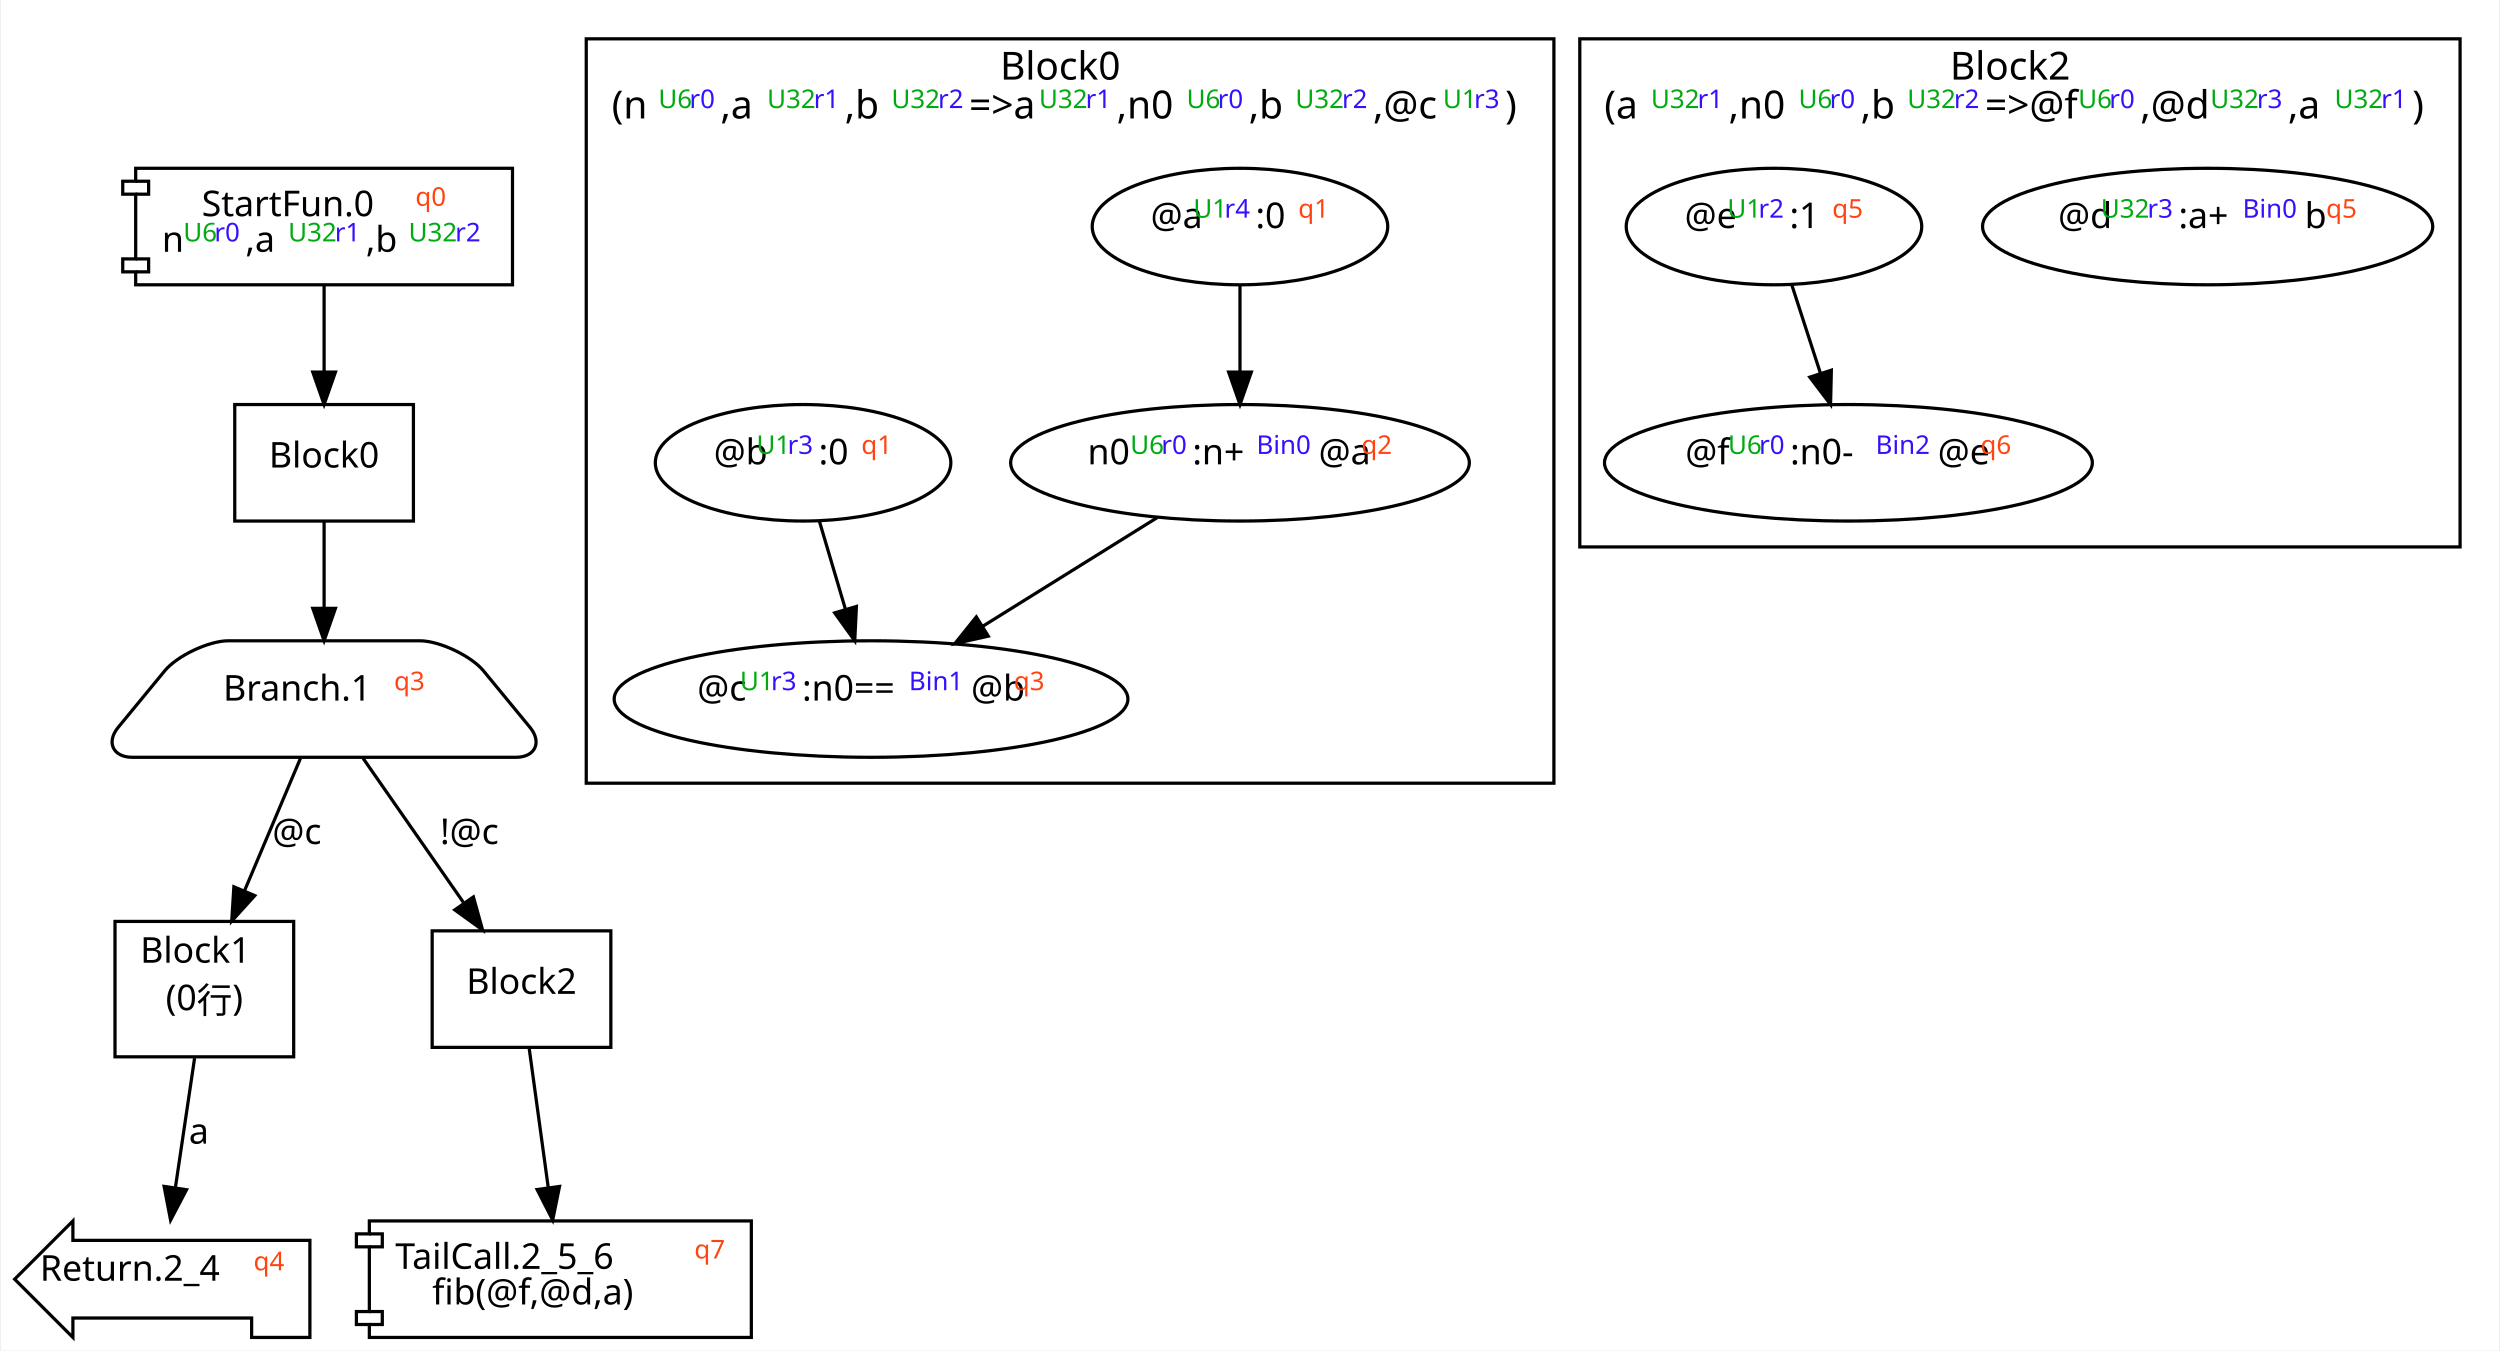
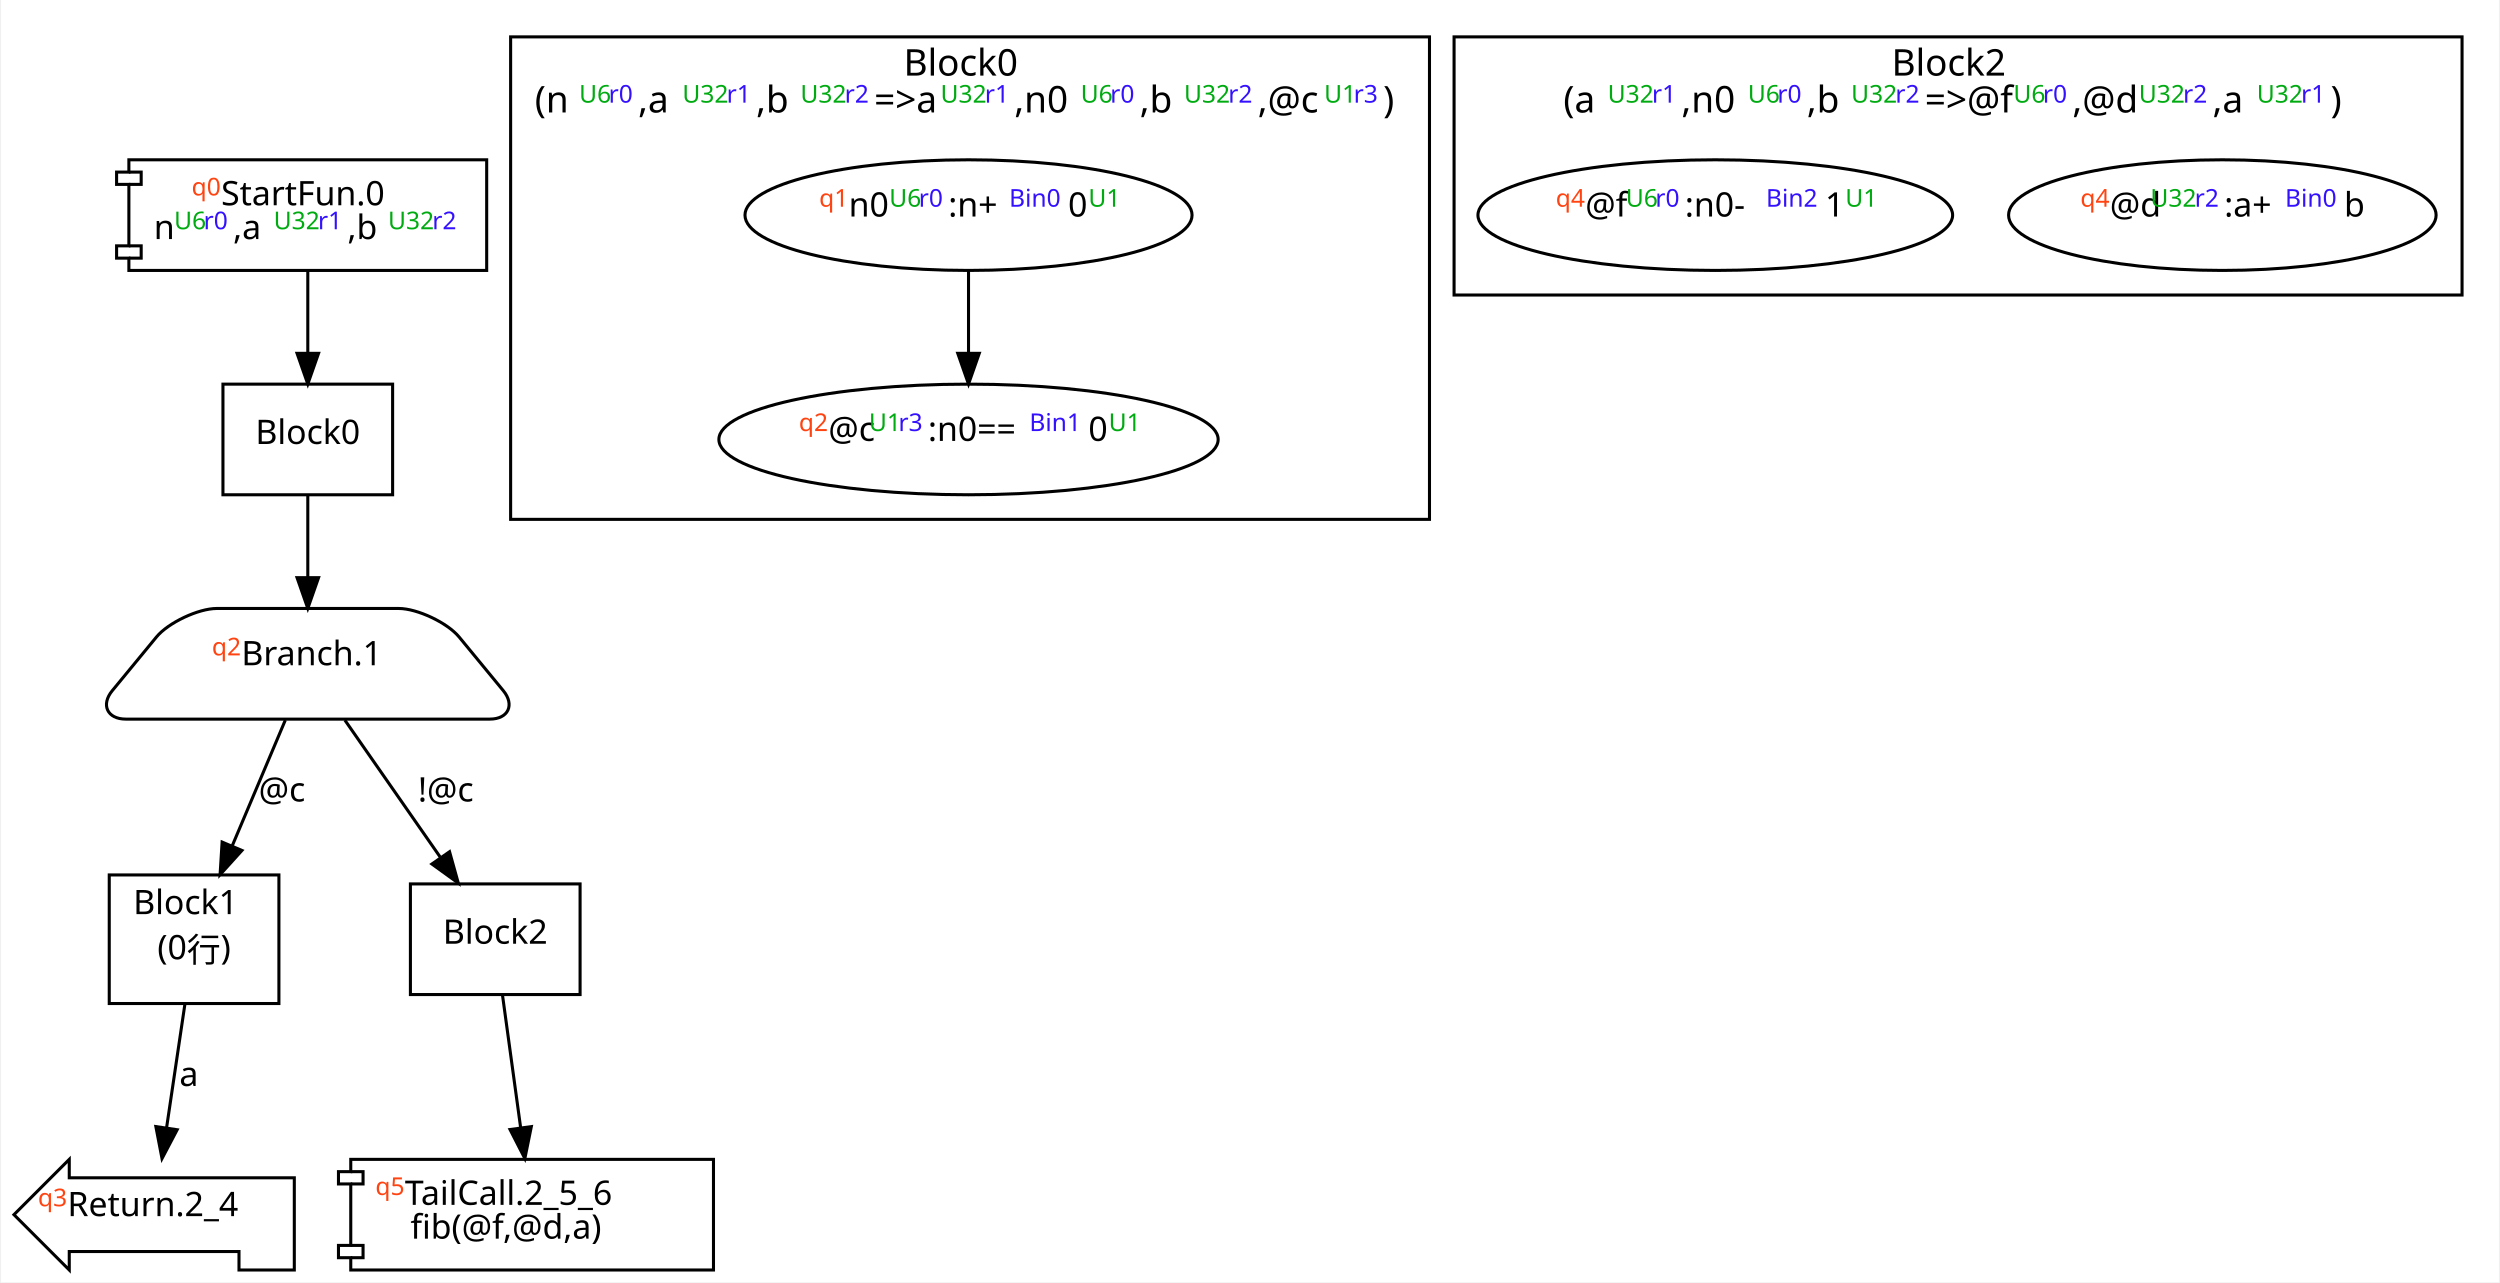
- <svg xmlns="http://www.w3.org/2000/svg" width="772pt" height="417pt" viewBox="0.00 0.00 771.81 417.26">
+ <svg xmlns="http://www.w3.org/2000/svg" width="813pt" height="417pt" viewBox="0.00 0.00 812.81 417.26">
  <g id="graph0" class="graph" transform="scale(1 1) rotate(0) translate(4 413.26)">
-     <polygon fill="white" stroke="transparent" points="-4,4 -4,-413.26 767.81,-413.26 767.81,4 -4,4" />
+     <polygon fill="white" stroke="transparent" points="-4,4 -4,-413.26 808.81,-413.26 808.81,4 -4,4" />
    <g id="clust1" class="cluster">
-       <polygon fill="none" stroke="black" points="176.81,-171.26 176.81,-401.26 475.81,-401.26 475.81,-171.26 176.81,-171.26" />
-       <text text-anchor="start" x="304.7" y="-388.66" font-family="Monaco" font-size="12.00">Block0</text>
-       <text text-anchor="start" x="184.68" y="-376.66" font-family="Monaco" font-size="12.00">(n</text>
-       <text text-anchor="start" x="199.09" y="-376.66" font-family="Monaco" baseline-shift="super" font-size="8.00" fill="#00aa11">U6</text>
-       <text text-anchor="start" x="208.69" y="-376.66" font-family="Monaco" baseline-shift="super" font-size="8.00" fill="#3311ff">r0</text>
-       <text text-anchor="start" x="218.29" y="-376.66" font-family="Monaco" font-size="12.00">,a</text>
-       <text text-anchor="start" x="232.69" y="-376.66" font-family="Monaco" baseline-shift="super" font-size="8.00" fill="#00aa11">U32</text>
-       <text text-anchor="start" x="247.09" y="-376.66" font-family="Monaco" baseline-shift="super" font-size="8.00" fill="#3311ff">r1</text>
-       <text text-anchor="start" x="256.69" y="-376.66" font-family="Monaco" font-size="12.00">,b</text>
-       <text text-anchor="start" x="271.1" y="-376.66" font-family="Monaco" baseline-shift="super" font-size="8.00" fill="#00aa11">U32</text>
-       <text text-anchor="start" x="285.5" y="-376.66" font-family="Monaco" baseline-shift="super" font-size="8.00" fill="#3311ff">r2</text>
-       <text text-anchor="start" x="295.1" y="-376.66" font-family="Monaco" font-size="12.00">=&gt;a</text>
-       <text text-anchor="start" x="316.7" y="-376.66" font-family="Monaco" baseline-shift="super" font-size="8.00" fill="#00aa11">U32</text>
-       <text text-anchor="start" x="331.11" y="-376.66" font-family="Monaco" baseline-shift="super" font-size="8.00" fill="#3311ff">r1</text>
-       <text text-anchor="start" x="340.71" y="-376.66" font-family="Monaco" font-size="12.00">,n0</text>
-       <text text-anchor="start" x="362.31" y="-376.66" font-family="Monaco" baseline-shift="super" font-size="8.00" fill="#00aa11">U6</text>
-       <text text-anchor="start" x="371.91" y="-376.66" font-family="Monaco" baseline-shift="super" font-size="8.00" fill="#3311ff">r0</text>
-       <text text-anchor="start" x="381.52" y="-376.66" font-family="Monaco" font-size="12.00">,b</text>
-       <text text-anchor="start" x="395.92" y="-376.66" font-family="Monaco" baseline-shift="super" font-size="8.00" fill="#00aa11">U32</text>
-       <text text-anchor="start" x="410.32" y="-376.66" font-family="Monaco" baseline-shift="super" font-size="8.00" fill="#3311ff">r2</text>
-       <text text-anchor="start" x="419.92" y="-376.66" font-family="Monaco" font-size="12.00">,@c</text>
-       <text text-anchor="start" x="441.52" y="-376.66" font-family="Monaco" baseline-shift="super" font-size="8.00" fill="#00aa11">U1</text>
-       <text text-anchor="start" x="451.13" y="-376.66" font-family="Monaco" baseline-shift="super" font-size="8.00" fill="#3311ff">r3</text>
-       <text text-anchor="start" x="460.73" y="-376.66" font-family="Monaco" font-size="12.00">)</text>
+       <polygon fill="none" stroke="black" points="161.81,-244.26 161.81,-401.26 460.81,-401.26 460.81,-244.26 161.81,-244.26" />
+       <text text-anchor="start" x="289.7" y="-388.66" font-family="Monaco" font-size="12.00">Block0</text>
+       <text text-anchor="start" x="169.68" y="-376.66" font-family="Monaco" font-size="12.00">(n</text>
+       <text text-anchor="start" x="184.09" y="-376.66" font-family="Monaco" baseline-shift="super" font-size="8.00" fill="#00aa11">U6</text>
+       <text text-anchor="start" x="193.69" y="-376.66" font-family="Monaco" baseline-shift="super" font-size="8.00" fill="#3311ff">r0</text>
+       <text text-anchor="start" x="203.29" y="-376.66" font-family="Monaco" font-size="12.00">,a</text>
+       <text text-anchor="start" x="217.69" y="-376.66" font-family="Monaco" baseline-shift="super" font-size="8.00" fill="#00aa11">U32</text>
+       <text text-anchor="start" x="232.09" y="-376.66" font-family="Monaco" baseline-shift="super" font-size="8.00" fill="#3311ff">r1</text>
+       <text text-anchor="start" x="241.69" y="-376.66" font-family="Monaco" font-size="12.00">,b</text>
+       <text text-anchor="start" x="256.1" y="-376.66" font-family="Monaco" baseline-shift="super" font-size="8.00" fill="#00aa11">U32</text>
+       <text text-anchor="start" x="270.5" y="-376.66" font-family="Monaco" baseline-shift="super" font-size="8.00" fill="#3311ff">r2</text>
+       <text text-anchor="start" x="280.1" y="-376.66" font-family="Monaco" font-size="12.00">=&gt;a</text>
+       <text text-anchor="start" x="301.7" y="-376.66" font-family="Monaco" baseline-shift="super" font-size="8.00" fill="#00aa11">U32</text>
+       <text text-anchor="start" x="316.11" y="-376.66" font-family="Monaco" baseline-shift="super" font-size="8.00" fill="#3311ff">r1</text>
+       <text text-anchor="start" x="325.71" y="-376.66" font-family="Monaco" font-size="12.00">,n0</text>
+       <text text-anchor="start" x="347.31" y="-376.66" font-family="Monaco" baseline-shift="super" font-size="8.00" fill="#00aa11">U6</text>
+       <text text-anchor="start" x="356.91" y="-376.66" font-family="Monaco" baseline-shift="super" font-size="8.00" fill="#3311ff">r0</text>
+       <text text-anchor="start" x="366.52" y="-376.66" font-family="Monaco" font-size="12.00">,b</text>
+       <text text-anchor="start" x="380.92" y="-376.66" font-family="Monaco" baseline-shift="super" font-size="8.00" fill="#00aa11">U32</text>
+       <text text-anchor="start" x="395.32" y="-376.66" font-family="Monaco" baseline-shift="super" font-size="8.00" fill="#3311ff">r2</text>
+       <text text-anchor="start" x="404.92" y="-376.66" font-family="Monaco" font-size="12.00">,@c</text>
+       <text text-anchor="start" x="426.52" y="-376.66" font-family="Monaco" baseline-shift="super" font-size="8.00" fill="#00aa11">U1</text>
+       <text text-anchor="start" x="436.13" y="-376.66" font-family="Monaco" baseline-shift="super" font-size="8.00" fill="#3311ff">r3</text>
+       <text text-anchor="start" x="445.73" y="-376.66" font-family="Monaco" font-size="12.00">)</text>
    </g>
    <g id="clust2" class="cluster">
-       <polygon fill="none" stroke="black" points="483.81,-244.26 483.81,-401.26 755.81,-401.26 755.81,-244.26 483.81,-244.26" />
-       <text text-anchor="start" x="598.2" y="-388.66" font-family="Monaco" font-size="12.00">Block2</text>
-       <text text-anchor="start" x="491.39" y="-376.66" font-family="Monaco" font-size="12.00">(a</text>
-       <text text-anchor="start" x="505.79" y="-376.66" font-family="Monaco" baseline-shift="super" font-size="8.00" fill="#00aa11">U32</text>
-       <text text-anchor="start" x="520.19" y="-376.66" font-family="Monaco" baseline-shift="super" font-size="8.00" fill="#3311ff">r1</text>
-       <text text-anchor="start" x="529.79" y="-376.66" font-family="Monaco" font-size="12.00">,n0</text>
-       <text text-anchor="start" x="551.4" y="-376.66" font-family="Monaco" baseline-shift="super" font-size="8.00" fill="#00aa11">U6</text>
-       <text text-anchor="start" x="561" y="-376.66" font-family="Monaco" baseline-shift="super" font-size="8.00" fill="#3311ff">r0</text>
-       <text text-anchor="start" x="570.6" y="-376.66" font-family="Monaco" font-size="12.00">,b</text>
-       <text text-anchor="start" x="585" y="-376.66" font-family="Monaco" baseline-shift="super" font-size="8.00" fill="#00aa11">U32</text>
-       <text text-anchor="start" x="599.4" y="-376.66" font-family="Monaco" baseline-shift="super" font-size="8.00" fill="#3311ff">r2</text>
-       <text text-anchor="start" x="609" y="-376.66" font-family="Monaco" font-size="12.00">=&gt;@f</text>
-       <text text-anchor="start" x="637.81" y="-376.66" font-family="Monaco" baseline-shift="super" font-size="8.00" fill="#00aa11">U6</text>
-       <text text-anchor="start" x="647.41" y="-376.66" font-family="Monaco" baseline-shift="super" font-size="8.00" fill="#3311ff">r0</text>
-       <text text-anchor="start" x="657.01" y="-376.66" font-family="Monaco" font-size="12.00">,@d</text>
-       <text text-anchor="start" x="678.62" y="-376.66" font-family="Monaco" baseline-shift="super" font-size="8.00" fill="#00aa11">U32</text>
-       <text text-anchor="start" x="693.02" y="-376.66" font-family="Monaco" baseline-shift="super" font-size="8.00" fill="#3311ff">r3</text>
-       <text text-anchor="start" x="702.62" y="-376.66" font-family="Monaco" font-size="12.00">,a</text>
-       <text text-anchor="start" x="717.02" y="-376.66" font-family="Monaco" baseline-shift="super" font-size="8.00" fill="#00aa11">U32</text>
-       <text text-anchor="start" x="731.42" y="-376.66" font-family="Monaco" baseline-shift="super" font-size="8.00" fill="#3311ff">r1</text>
-       <text text-anchor="start" x="741.03" y="-376.66" font-family="Monaco" font-size="12.00">)</text>
+       <polygon fill="none" stroke="black" points="468.81,-317.26 468.81,-401.26 796.81,-401.26 796.81,-317.26 468.81,-317.26" />
+       <text text-anchor="start" x="611.2" y="-388.66" font-family="Monaco" font-size="12.00">Block2</text>
+       <text text-anchor="start" x="504.39" y="-376.66" font-family="Monaco" font-size="12.00">(a</text>
+       <text text-anchor="start" x="518.79" y="-376.66" font-family="Monaco" baseline-shift="super" font-size="8.00" fill="#00aa11">U32</text>
+       <text text-anchor="start" x="533.19" y="-376.66" font-family="Monaco" baseline-shift="super" font-size="8.00" fill="#3311ff">r1</text>
+       <text text-anchor="start" x="542.79" y="-376.66" font-family="Monaco" font-size="12.00">,n0</text>
+       <text text-anchor="start" x="564.4" y="-376.66" font-family="Monaco" baseline-shift="super" font-size="8.00" fill="#00aa11">U6</text>
+       <text text-anchor="start" x="574" y="-376.66" font-family="Monaco" baseline-shift="super" font-size="8.00" fill="#3311ff">r0</text>
+       <text text-anchor="start" x="583.6" y="-376.66" font-family="Monaco" font-size="12.00">,b</text>
+       <text text-anchor="start" x="598" y="-376.66" font-family="Monaco" baseline-shift="super" font-size="8.00" fill="#00aa11">U32</text>
+       <text text-anchor="start" x="612.4" y="-376.66" font-family="Monaco" baseline-shift="super" font-size="8.00" fill="#3311ff">r2</text>
+       <text text-anchor="start" x="622" y="-376.66" font-family="Monaco" font-size="12.00">=&gt;@f</text>
+       <text text-anchor="start" x="650.81" y="-376.66" font-family="Monaco" baseline-shift="super" font-size="8.00" fill="#00aa11">U6</text>
+       <text text-anchor="start" x="660.41" y="-376.66" font-family="Monaco" baseline-shift="super" font-size="8.00" fill="#3311ff">r0</text>
+       <text text-anchor="start" x="670.01" y="-376.66" font-family="Monaco" font-size="12.00">,@d</text>
+       <text text-anchor="start" x="691.62" y="-376.66" font-family="Monaco" baseline-shift="super" font-size="8.00" fill="#00aa11">U32</text>
+       <text text-anchor="start" x="706.02" y="-376.66" font-family="Monaco" baseline-shift="super" font-size="8.00" fill="#3311ff">r2</text>
+       <text text-anchor="start" x="715.62" y="-376.66" font-family="Monaco" font-size="12.00">,a</text>
+       <text text-anchor="start" x="730.02" y="-376.66" font-family="Monaco" baseline-shift="super" font-size="8.00" fill="#00aa11">U32</text>
+       <text text-anchor="start" x="744.42" y="-376.66" font-family="Monaco" baseline-shift="super" font-size="8.00" fill="#3311ff">r1</text>
+       <text text-anchor="start" x="754.03" y="-376.66" font-family="Monaco" font-size="12.00">)</text>
    </g>
    <g id="node1" class="node">
      <polygon fill="none" stroke="black" points="154.02,-361.26 37.59,-361.26 37.59,-357.26 33.59,-357.26 33.59,-353.26 37.59,-353.26 37.59,-333.26 33.59,-333.26 33.59,-329.26 37.59,-329.26 37.59,-325.26 154.02,-325.26 154.02,-361.26" />
      <polyline fill="none" stroke="black" points="37.59,-357.26 41.59,-357.26 41.59,-353.26 37.59,-353.26 " />
      <polyline fill="none" stroke="black" points="37.59,-333.26 41.59,-333.26 41.59,-329.26 37.59,-329.26 " />
-       <text text-anchor="start" x="58" y="-346.46" font-family="Monaco" font-size="11.00">StartFun.0</text>
-       <text text-anchor="start" x="124.01" y="-346.46" font-family="Monaco" baseline-shift="super" font-size="8.00" fill="#ff4411">q0</text>
+       <text text-anchor="start" x="58" y="-346.46" font-family="Monaco" baseline-shift="super" font-size="8.00" fill="#ff4411">q0</text>
+       <text text-anchor="start" x="67.6" y="-346.46" font-family="Monaco" font-size="11.00">StartFun.0</text>
      <text text-anchor="start" x="45.7" y="-335.46" font-family="Monaco" font-size="11.00">n</text>
      <text text-anchor="start" x="52.3" y="-335.46" font-family="Monaco" baseline-shift="super" font-size="8.00" fill="#00aa11">U6</text>
      <text text-anchor="start" x="61.9" y="-335.46" font-family="Monaco" baseline-shift="super" font-size="8.00" fill="#3311ff">r0</text>
      <text text-anchor="start" x="71.5" y="-335.46" font-family="Monaco" font-size="11.00">,a</text>
      <text text-anchor="start" x="84.7" y="-335.46" font-family="Monaco" baseline-shift="super" font-size="8.00" fill="#00aa11">U32</text>
      <text text-anchor="start" x="99.11" y="-335.46" font-family="Monaco" baseline-shift="super" font-size="8.00" fill="#3311ff">r1</text>
      <text text-anchor="start" x="108.71" y="-335.46" font-family="Monaco" font-size="11.00">,b</text>
      <text text-anchor="start" x="121.91" y="-335.46" font-family="Monaco" baseline-shift="super" font-size="8.00" fill="#00aa11">U32</text>
      <text text-anchor="start" x="136.31" y="-335.46" font-family="Monaco" baseline-shift="super" font-size="8.00" fill="#3311ff">r2</text>
    </g>
    <g id="node2" class="node">
      <polygon fill="none" stroke="black" points="123.41,-288.26 68.2,-288.26 68.2,-252.26 123.41,-252.26 123.41,-288.26" />
      <text text-anchor="middle" x="95.81" y="-268.79" font-family="Monaco" font-size="11.00">Block0</text>
    </g>
    <g id="edge1" class="edge">
      <path fill="none" stroke="black" d="M95.81,-325.07C95.81,-317.04 95.81,-307.3 95.81,-298.32" />
      <polygon fill="black" stroke="black" points="99.31,-298.28 95.81,-288.28 92.31,-298.28 99.31,-298.28" />
    </g>
    <g id="node3" class="node">
      <path fill="none" stroke="black" d="M125.41,-215.26C125.41,-215.26 66.2,-215.26 66.2,-215.26 60.2,-215.26 50.39,-210.62 46.57,-205.99 46.57,-205.99 32.19,-188.52 32.19,-188.52 28.38,-183.89 30.57,-179.26 36.57,-179.26 36.57,-179.26 155.05,-179.26 155.05,-179.26 161.05,-179.26 163.23,-183.89 159.42,-188.52 159.42,-188.52 145.04,-205.99 145.04,-205.99 141.23,-210.62 131.41,-215.26 125.41,-215.26" />
-       <text text-anchor="start" x="64.6" y="-196.79" font-family="Monaco" font-size="11.00">Branch.1</text>
-       <text text-anchor="start" x="117.41" y="-196.79" font-family="Monaco" baseline-shift="super" font-size="8.00" fill="#ff4411">q3</text>
+       <text text-anchor="start" x="64.6" y="-196.79" font-family="Monaco" baseline-shift="super" font-size="8.00" fill="#ff4411">q2</text>
+       <text text-anchor="start" x="74.2" y="-196.79" font-family="Monaco" font-size="11.00">Branch.1</text>
    </g>
    <g id="edge2" class="edge">
      <path fill="none" stroke="black" d="M95.81,-252.07C95.81,-244.04 95.81,-234.3 95.81,-225.32" />
      <polygon fill="black" stroke="black" points="99.31,-225.28 95.81,-215.28 92.31,-225.28 99.31,-225.28" />
    </g>
    <g id="node4" class="node">
      <polygon fill="none" stroke="black" points="86.41,-128.55 31.2,-128.55 31.2,-86.71 86.41,-86.71 86.41,-128.55" />
      <text text-anchor="start" x="39" y="-115.79" font-family="Monaco" font-size="11.00">Block1</text>
      <text text-anchor="middle" x="58.81" y="-101.12" font-family="Monaco" font-size="11.00">(0行)</text>
    </g>
    <g id="edge3" class="edge">
      <path fill="none" stroke="black" d="M88.5,-178.94C83.58,-167.3 76.98,-151.67 71.25,-138.1" />
      <polygon fill="black" stroke="black" points="74.38,-136.52 67.27,-128.66 67.93,-139.24 74.38,-136.52" />
      <text text-anchor="middle" x="87.41" y="-152.46" font-family="Monaco" font-size="11.00">@c</text>
    </g>
    <g id="node5" class="node">
      <polygon fill="none" stroke="black" points="184.41,-125.63 129.2,-125.63 129.2,-89.63 184.41,-89.63 184.41,-125.63" />
      <text text-anchor="middle" x="156.81" y="-106.16" font-family="Monaco" font-size="11.00">Block2</text>
    </g>
    <g id="edge4" class="edge">
      <path fill="none" stroke="black" d="M107.86,-178.94C116.71,-166.22 128.89,-148.72 138.89,-134.37" />
      <polygon fill="black" stroke="black" points="141.94,-136.11 144.78,-125.9 136.19,-132.11 141.94,-136.11" />
      <text text-anchor="middle" x="140.71" y="-152.46" font-family="Monaco" font-size="11.00">!@c</text>
    </g>
    <g id="node6" class="node">
      <polygon fill="none" stroke="black" points="91.42,-30 18.19,-30 18.19,-36 0.19,-18 18.19,0 18.19,-6 73.42,-6 73.42,0 91.42,0 91.42,-30" />
-       <text text-anchor="start" x="8" y="-17.53" font-family="Monaco" font-size="11.00">Return.2_4</text>
-       <text text-anchor="start" x="74.01" y="-17.53" font-family="Monaco" baseline-shift="super" font-size="8.00" fill="#ff4411">q4</text>
+       <text text-anchor="start" x="8" y="-17.53" font-family="Monaco" baseline-shift="super" font-size="8.00" fill="#ff4411">q3</text>
+       <text text-anchor="start" x="17.6" y="-17.53" font-family="Monaco" font-size="11.00">Return.2_4</text>
    </g>
    <g id="edge5" class="edge">
      <path fill="none" stroke="black" d="M55.79,-86.3C54.03,-74.45 51.79,-59.35 49.88,-46.45" />
      <polygon fill="black" stroke="black" points="53.3,-45.64 48.37,-36.26 46.37,-46.67 53.3,-45.64" />
      <text text-anchor="middle" x="57.11" y="-59.87" font-family="Monaco" font-size="11.00">a</text>
    </g>
    <g id="node7" class="node">
      <polygon fill="none" stroke="black" points="227.82,-36 109.79,-36 109.79,-32 105.79,-32 105.79,-28 109.79,-28 109.79,-8 105.79,-8 105.79,-4 109.79,-4 109.79,0 227.82,0 227.82,-36" />
      <polyline fill="none" stroke="black" points="109.79,-32 113.79,-32 113.79,-28 109.79,-28 " />
      <polyline fill="none" stroke="black" points="109.79,-8 113.79,-8 113.79,-4 109.79,-4 " />
-       <text text-anchor="start" x="117.8" y="-21.2" font-family="Monaco" font-size="11.00">TailCall.2_5_6</text>
-       <text text-anchor="start" x="210.21" y="-21.2" font-family="Monaco" baseline-shift="super" font-size="8.00" fill="#ff4411">q7</text>
+       <text text-anchor="start" x="117.8" y="-21.2" font-family="Monaco" baseline-shift="super" font-size="8.00" fill="#ff4411">q5</text>
+       <text text-anchor="start" x="127.4" y="-21.2" font-family="Monaco" font-size="11.00">TailCall.2_5_6</text>
      <text text-anchor="start" x="129.2" y="-10.2" font-family="Monaco" font-size="11.00">fib(@f,@d,a)</text>
    </g>
    <g id="edge6" class="edge">
      <path fill="none" stroke="black" d="M159.18,-89.32C160.85,-77.07 163.14,-60.41 165.06,-46.38" />
      <polygon fill="black" stroke="black" points="168.55,-46.66 166.44,-36.28 161.62,-45.71 168.55,-46.66" />
    </g>
    <g id="node8" class="node">
-       <ellipse fill="none" stroke="black" cx="378.81" cy="-343.26" rx="45.66" ry="18" />
-       <text text-anchor="start" x="351.2" y="-342.79" font-family="Monaco" font-size="11.00">@a</text>
-       <text text-anchor="start" x="364.4" y="-342.79" font-family="Monaco" baseline-shift="super" font-size="8.00" fill="#00aa11">U1</text>
-       <text text-anchor="start" x="374.01" y="-342.79" font-family="Monaco" baseline-shift="super" font-size="8.00" fill="#3311ff">r4</text>
-       <text text-anchor="start" x="383.61" y="-342.79" font-family="Monaco" font-size="11.00">:0</text>
-       <text text-anchor="start" x="396.81" y="-342.79" font-family="Monaco" baseline-shift="super" font-size="8.00" fill="#ff4411">q1</text>
+       <ellipse fill="none" stroke="black" cx="310.81" cy="-343.26" rx="72.74" ry="18" />
+       <text text-anchor="start" x="262.2" y="-342.79" font-family="Monaco" baseline-shift="super" font-size="8.00" fill="#ff4411">q1</text>
+       <text text-anchor="start" x="271.8" y="-342.79" font-family="Monaco" font-size="11.00">n0</text>
+       <text text-anchor="start" x="285" y="-342.79" font-family="Monaco" baseline-shift="super" font-size="8.00" fill="#00aa11">U6</text>
+       <text text-anchor="start" x="294.6" y="-342.79" font-family="Monaco" baseline-shift="super" font-size="8.00" fill="#3311ff">r0</text>
+       <text text-anchor="start" x="304.21" y="-342.79" font-family="Monaco" font-size="11.00">:n+</text>
+       <text text-anchor="start" x="324.01" y="-342.79" font-family="Monaco" baseline-shift="super" font-size="8.00" fill="#3311ff">Bin0</text>
+       <text text-anchor="start" x="343.21" y="-342.79" font-family="Monaco" font-size="11.00">0</text>
+       <text text-anchor="start" x="349.81" y="-342.79" font-family="Monaco" baseline-shift="super" font-size="8.00" fill="#00aa11">U1</text>
    </g>
    <g id="node9" class="node">
-       <ellipse fill="none" stroke="black" cx="378.81" cy="-270.26" rx="70.87" ry="18" />
-       <text text-anchor="start" x="331.7" y="-269.79" font-family="Monaco" font-size="11.00">n0</text>
-       <text text-anchor="start" x="344.9" y="-269.79" font-family="Monaco" baseline-shift="super" font-size="8.00" fill="#00aa11">U6</text>
-       <text text-anchor="start" x="354.5" y="-269.79" font-family="Monaco" baseline-shift="super" font-size="8.00" fill="#3311ff">r0</text>
-       <text text-anchor="start" x="364.1" y="-269.79" font-family="Monaco" font-size="11.00">:n+</text>
-       <text text-anchor="start" x="383.91" y="-269.79" font-family="Monaco" baseline-shift="super" font-size="8.00" fill="#3311ff">Bin0</text>
-       <text text-anchor="start" x="403.11" y="-269.79" font-family="Monaco" font-size="11.00">@a</text>
-       <text text-anchor="start" x="416.31" y="-269.79" font-family="Monaco" baseline-shift="super" font-size="8.00" fill="#ff4411">q2</text>
+       <ellipse fill="none" stroke="black" cx="310.81" cy="-270.26" rx="81.23" ry="18" />
+       <text text-anchor="start" x="255.6" y="-269.79" font-family="Monaco" baseline-shift="super" font-size="8.00" fill="#ff4411">q2</text>
+       <text text-anchor="start" x="265.2" y="-269.79" font-family="Monaco" font-size="11.00">@c</text>
+       <text text-anchor="start" x="278.4" y="-269.79" font-family="Monaco" baseline-shift="super" font-size="8.00" fill="#00aa11">U1</text>
+       <text text-anchor="start" x="288" y="-269.79" font-family="Monaco" baseline-shift="super" font-size="8.00" fill="#3311ff">r3</text>
+       <text text-anchor="start" x="297.6" y="-269.79" font-family="Monaco" font-size="11.00">:n0==</text>
+       <text text-anchor="start" x="330.61" y="-269.79" font-family="Monaco" baseline-shift="super" font-size="8.00" fill="#3311ff">Bin1</text>
+       <text text-anchor="start" x="349.81" y="-269.79" font-family="Monaco" font-size="11.00">0</text>
+       <text text-anchor="start" x="356.41" y="-269.79" font-family="Monaco" baseline-shift="super" font-size="8.00" fill="#00aa11">U1</text>
    </g>
    <g id="edge7" class="edge">
-       <path fill="none" stroke="black" d="M378.81,-325.07C378.81,-317.04 378.81,-307.3 378.81,-298.32" />
-       <polygon fill="black" stroke="black" points="382.31,-298.28 378.81,-288.28 375.31,-298.28 382.31,-298.28" />
+       <path fill="none" stroke="black" d="M310.81,-325.07C310.81,-317.04 310.81,-307.3 310.81,-298.32" />
+       <polygon fill="black" stroke="black" points="314.31,-298.28 310.81,-288.28 307.31,-298.28 314.31,-298.28" />
+     </g>
+     <g id="node10" class="node">
+       <ellipse fill="none" stroke="black" cx="718.81" cy="-343.26" rx="69.56" ry="18" />
+       <text text-anchor="start" x="672.6" y="-342.79" font-family="Monaco" baseline-shift="super" font-size="8.00" fill="#ff4411">q4</text>
+       <text text-anchor="start" x="682.2" y="-342.79" font-family="Monaco" font-size="11.00">@d</text>
+       <text text-anchor="start" x="695.4" y="-342.79" font-family="Monaco" baseline-shift="super" font-size="8.00" fill="#00aa11">U32</text>
+       <text text-anchor="start" x="709.8" y="-342.79" font-family="Monaco" baseline-shift="super" font-size="8.00" fill="#3311ff">r2</text>
+       <text text-anchor="start" x="719.41" y="-342.79" font-family="Monaco" font-size="11.00">:a+</text>
+       <text text-anchor="start" x="739.21" y="-342.79" font-family="Monaco" baseline-shift="super" font-size="8.00" fill="#3311ff">Bin0</text>
+       <text text-anchor="start" x="758.41" y="-342.79" font-family="Monaco" font-size="11.00">b</text>
    </g>
    <g id="node11" class="node">
-       <ellipse fill="none" stroke="black" cx="264.81" cy="-197.26" rx="79.37" ry="18" />
-       <text text-anchor="start" x="211.1" y="-196.79" font-family="Monaco" font-size="11.00">@c</text>
-       <text text-anchor="start" x="224.3" y="-196.79" font-family="Monaco" baseline-shift="super" font-size="8.00" fill="#00aa11">U1</text>
-       <text text-anchor="start" x="233.9" y="-196.79" font-family="Monaco" baseline-shift="super" font-size="8.00" fill="#3311ff">r3</text>
-       <text text-anchor="start" x="243.5" y="-196.79" font-family="Monaco" font-size="11.00">:n0==</text>
-       <text text-anchor="start" x="276.51" y="-196.79" font-family="Monaco" baseline-shift="super" font-size="8.00" fill="#3311ff">Bin1</text>
-       <text text-anchor="start" x="295.71" y="-196.79" font-family="Monaco" font-size="11.00">@b</text>
-       <text text-anchor="start" x="308.91" y="-196.79" font-family="Monaco" baseline-shift="super" font-size="8.00" fill="#ff4411">q3</text>
-     </g>
-     <g id="edge8" class="edge">
-       <path fill="none" stroke="black" d="M353.22,-253.32C337.35,-243.43 316.74,-230.6 299.42,-219.81" />
-       <polygon fill="black" stroke="black" points="301.04,-216.7 290.7,-214.38 297.34,-222.64 301.04,-216.7" />
-     </g>
-     <g id="node10" class="node">
-       <ellipse fill="none" stroke="black" cx="243.81" cy="-270.26" rx="45.66" ry="18" />
-       <text text-anchor="start" x="216.2" y="-269.79" font-family="Monaco" font-size="11.00">@b</text>
-       <text text-anchor="start" x="229.4" y="-269.79" font-family="Monaco" baseline-shift="super" font-size="8.00" fill="#00aa11">U1</text>
-       <text text-anchor="start" x="239.01" y="-269.79" font-family="Monaco" baseline-shift="super" font-size="8.00" fill="#3311ff">r3</text>
-       <text text-anchor="start" x="248.61" y="-269.79" font-family="Monaco" font-size="11.00">:0</text>
-       <text text-anchor="start" x="261.81" y="-269.79" font-family="Monaco" baseline-shift="super" font-size="8.00" fill="#ff4411">q1</text>
-     </g>
-     <g id="edge9" class="edge">
-       <path fill="none" stroke="black" d="M248.89,-252.07C251.29,-243.96 254.21,-234.09 256.89,-225.03" />
-       <polygon fill="black" stroke="black" points="260.29,-225.87 259.77,-215.28 253.58,-223.88 260.29,-225.87" />
-     </g>
-     <g id="node12" class="node">
-       <ellipse fill="none" stroke="black" cx="677.81" cy="-343.26" rx="69.56" ry="18" />
-       <text text-anchor="start" x="631.6" y="-342.79" font-family="Monaco" font-size="11.00">@d</text>
-       <text text-anchor="start" x="644.8" y="-342.79" font-family="Monaco" baseline-shift="super" font-size="8.00" fill="#00aa11">U32</text>
-       <text text-anchor="start" x="659.2" y="-342.79" font-family="Monaco" baseline-shift="super" font-size="8.00" fill="#3311ff">r3</text>
-       <text text-anchor="start" x="668.8" y="-342.79" font-family="Monaco" font-size="11.00">:a+</text>
-       <text text-anchor="start" x="688.61" y="-342.79" font-family="Monaco" baseline-shift="super" font-size="8.00" fill="#3311ff">Bin0</text>
-       <text text-anchor="start" x="707.81" y="-342.79" font-family="Monaco" font-size="11.00">b</text>
-       <text text-anchor="start" x="714.41" y="-342.79" font-family="Monaco" baseline-shift="super" font-size="8.00" fill="#ff4411">q5</text>
-     </g>
-     <g id="node13" class="node">
-       <ellipse fill="none" stroke="black" cx="543.81" cy="-343.26" rx="45.66" ry="18" />
-       <text text-anchor="start" x="516.2" y="-342.79" font-family="Monaco" font-size="11.00">@e</text>
-       <text text-anchor="start" x="529.4" y="-342.79" font-family="Monaco" baseline-shift="super" font-size="8.00" fill="#00aa11">U1</text>
-       <text text-anchor="start" x="539.01" y="-342.79" font-family="Monaco" baseline-shift="super" font-size="8.00" fill="#3311ff">r2</text>
-       <text text-anchor="start" x="548.61" y="-342.79" font-family="Monaco" font-size="11.00">:1</text>
-       <text text-anchor="start" x="561.81" y="-342.79" font-family="Monaco" baseline-shift="super" font-size="8.00" fill="#ff4411">q5</text>
-     </g>
-     <g id="node14" class="node">
-       <ellipse fill="none" stroke="black" cx="566.81" cy="-270.26" rx="75.37" ry="18" />
-       <text text-anchor="start" x="516.4" y="-269.79" font-family="Monaco" font-size="11.00">@f</text>
-       <text text-anchor="start" x="529.6" y="-269.79" font-family="Monaco" baseline-shift="super" font-size="8.00" fill="#00aa11">U6</text>
-       <text text-anchor="start" x="539.2" y="-269.79" font-family="Monaco" baseline-shift="super" font-size="8.00" fill="#3311ff">r0</text>
-       <text text-anchor="start" x="548.8" y="-269.79" font-family="Monaco" font-size="11.00">:n0-</text>
-       <text text-anchor="start" x="575.21" y="-269.79" font-family="Monaco" baseline-shift="super" font-size="8.00" fill="#3311ff">Bin2</text>
-       <text text-anchor="start" x="594.41" y="-269.79" font-family="Monaco" font-size="11.00">@e</text>
-       <text text-anchor="start" x="607.61" y="-269.79" font-family="Monaco" baseline-shift="super" font-size="8.00" fill="#ff4411">q6</text>
-     </g>
-     <g id="edge10" class="edge">
-       <path fill="none" stroke="black" d="M549.37,-325.07C552,-316.96 555.2,-307.09 558.13,-298.03" />
-       <polygon fill="black" stroke="black" points="561.54,-298.88 561.29,-288.28 554.88,-296.72 561.54,-298.88" />
+       <ellipse fill="none" stroke="black" cx="553.81" cy="-343.26" rx="77.23" ry="18" />
+       <text text-anchor="start" x="501.9" y="-342.79" font-family="Monaco" baseline-shift="super" font-size="8.00" fill="#ff4411">q4</text>
+       <text text-anchor="start" x="511.5" y="-342.79" font-family="Monaco" font-size="11.00">@f</text>
+       <text text-anchor="start" x="524.7" y="-342.79" font-family="Monaco" baseline-shift="super" font-size="8.00" fill="#00aa11">U6</text>
+       <text text-anchor="start" x="534.3" y="-342.79" font-family="Monaco" baseline-shift="super" font-size="8.00" fill="#3311ff">r0</text>
+       <text text-anchor="start" x="543.9" y="-342.79" font-family="Monaco" font-size="11.00">:n0-</text>
+       <text text-anchor="start" x="570.31" y="-342.79" font-family="Monaco" baseline-shift="super" font-size="8.00" fill="#3311ff">Bin2</text>
+       <text text-anchor="start" x="589.51" y="-342.79" font-family="Monaco" font-size="11.00">1</text>
+       <text text-anchor="start" x="596.11" y="-342.79" font-family="Monaco" baseline-shift="super" font-size="8.00" fill="#00aa11">U1</text>
    </g>
  </g>
</svg>
